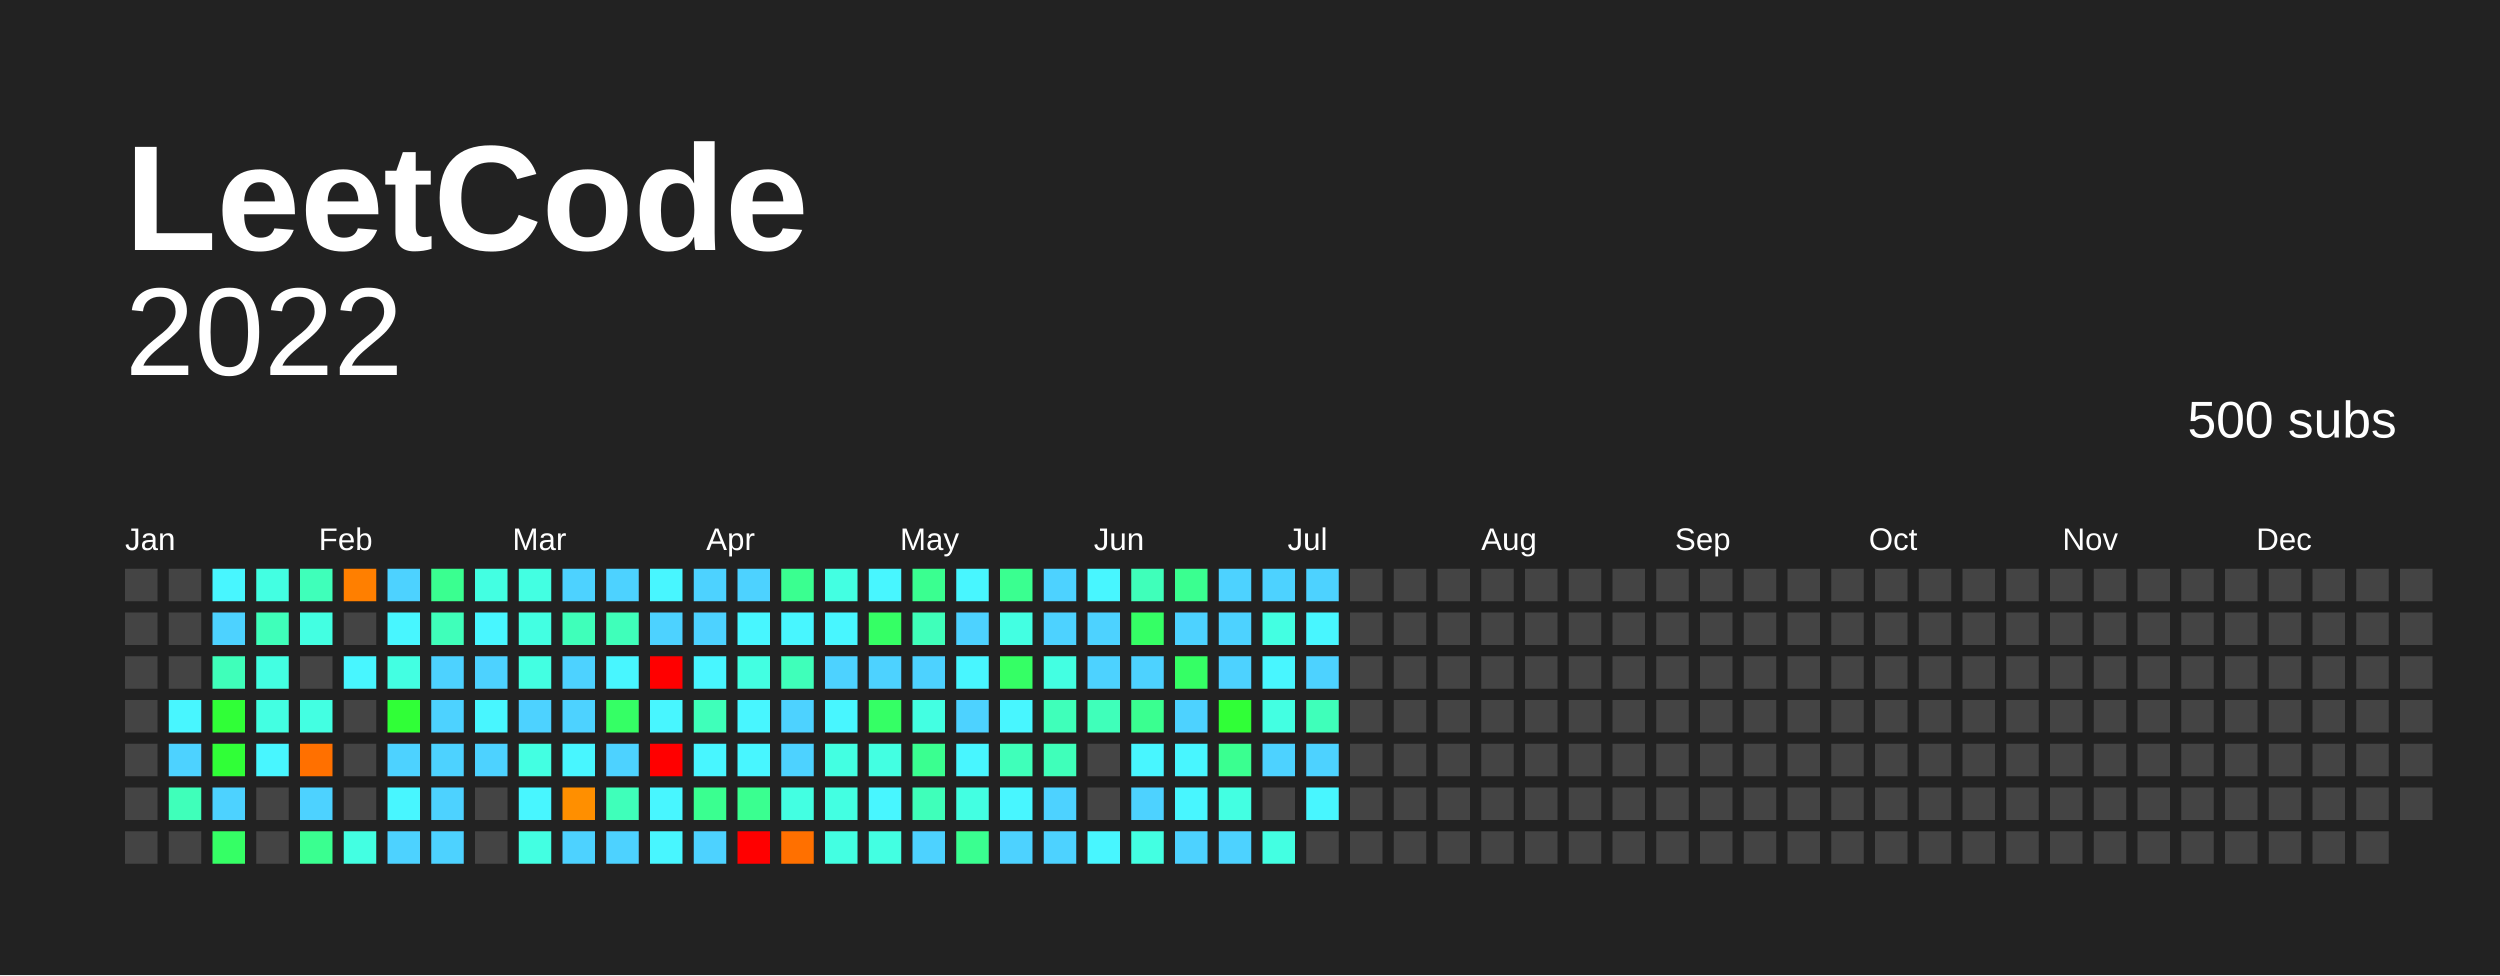
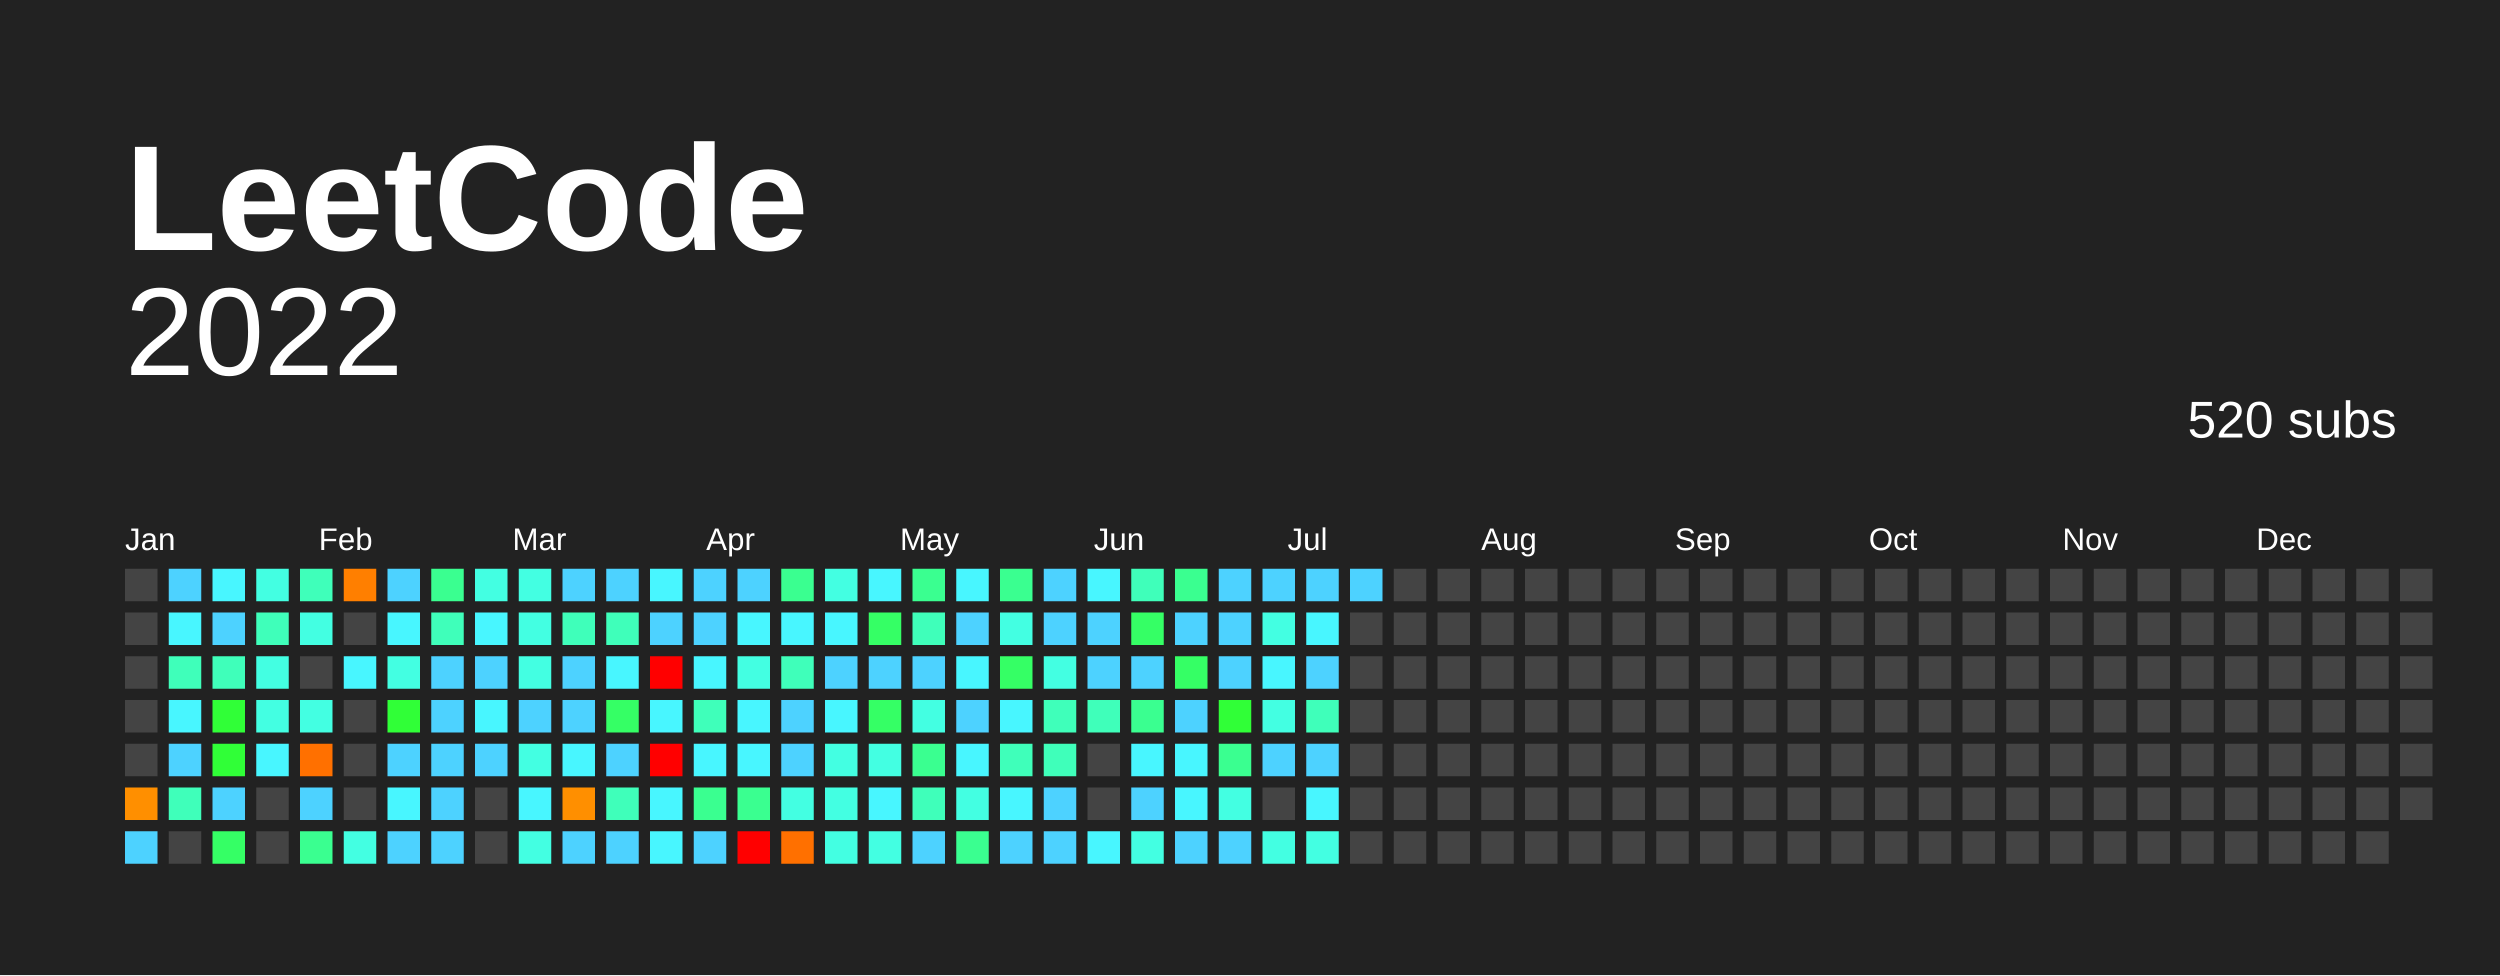
<svg xmlns="http://www.w3.org/2000/svg" baseProfile="full" height="78mm" version="1.1" viewBox="0,0,200,78" width="200mm">
  <defs />
  <rect fill="#222222" height="78" width="200" x="0" y="0" />
  <text fill="#FFFFFF" style="font-size:12px; font-family:Arial; font-weight:bold;" x="10" y="20"> LeetCode</text>
  <text alignment-baseline="hanging" fill="#FFFFFF" style="font-size:10.0px; font-family:Arial;" x="10" y="30">2022</text>
-   <text alignment-baseline="hanging" fill="#FFFFFF" style="font-size:4.125px; font-family:Arial;" x="175" y="35">500 subs</text>
+   <text alignment-baseline="hanging" fill="#FFFFFF" style="font-size:4.125px; font-family:Arial;" x="175" y="35">520 subs</text>
  <text fill="#FFFFFF" style="font-size:2.5px; font-family:Arial" x="10.0" y="44">Jan</text>
  <text fill="#FFFFFF" style="font-size:2.5px; font-family:Arial" x="25.5" y="44">Feb</text>
  <text fill="#FFFFFF" style="font-size:2.5px; font-family:Arial" x="41.0" y="44">Mar</text>
  <text fill="#FFFFFF" style="font-size:2.5px; font-family:Arial" x="56.5" y="44">Apr</text>
  <text fill="#FFFFFF" style="font-size:2.5px; font-family:Arial" x="72.0" y="44">May</text>
  <text fill="#FFFFFF" style="font-size:2.5px; font-family:Arial" x="87.5" y="44">Jun</text>
  <text fill="#FFFFFF" style="font-size:2.5px; font-family:Arial" x="103.0" y="44">Jul</text>
  <text fill="#FFFFFF" style="font-size:2.5px; font-family:Arial" x="118.5" y="44">Aug</text>
  <text fill="#FFFFFF" style="font-size:2.5px; font-family:Arial" x="134.0" y="44">Sep</text>
  <text fill="#FFFFFF" style="font-size:2.5px; font-family:Arial" x="149.5" y="44">Oct</text>
  <text fill="#FFFFFF" style="font-size:2.5px; font-family:Arial" x="165.0" y="44">Nov</text>
  <text fill="#FFFFFF" style="font-size:2.5px; font-family:Arial" x="180.5" y="44">Dec</text>
  <rect fill="#444444" height="2.6" width="2.6" x="10.0" y="45.5" />
  <rect fill="#444444" height="2.6" width="2.6" x="10.0" y="49.0" />
  <rect fill="#444444" height="2.6" width="2.6" x="10.0" y="52.5" />
  <rect fill="#444444" height="2.6" width="2.6" x="10.0" y="56.0" />
  <rect fill="#444444" height="2.6" width="2.6" x="10.0" y="59.5" />
-   <rect fill="#444444" height="2.6" width="2.6" x="10.0" y="63.0" />
-   <rect fill="#444444" height="2.6" width="2.6" x="10.0" y="66.5" />
-   <rect fill="#444444" height="2.6" width="2.6" x="13.5" y="45.5" />
-   <rect fill="#444444" height="2.6" width="2.6" x="13.5" y="49.0" />
-   <rect fill="#444444" height="2.6" width="2.6" x="13.5" y="52.5" />
+   <rect fill="#ff8f00" height="2.6" width="2.6" x="10.0" y="63.0" />
+   <rect fill="#4dd2ff" height="2.6" width="2.6" x="10.0" y="66.5" />
+   <rect fill="#4dd2ff" height="2.6" width="2.6" x="13.5" y="45.5" />
+   <rect fill="#48f6ff" height="2.6" width="2.6" x="13.5" y="49.0" />
+   <rect fill="#3fffba" height="2.6" width="2.6" x="13.5" y="52.5" />
  <rect fill="#48f6ff" height="2.6" width="2.6" x="13.5" y="56.0" />
  <rect fill="#4dd2ff" height="2.6" width="2.6" x="13.5" y="59.5" />
  <rect fill="#3fffba" height="2.6" width="2.6" x="13.5" y="63.0" />
  <rect fill="#444444" height="2.6" width="2.6" x="13.5" y="66.5" />
  <rect fill="#48f6ff" height="2.6" width="2.6" x="17.0" y="45.5" />
  <rect fill="#4dd2ff" height="2.6" width="2.6" x="17.0" y="49.0" />
  <rect fill="#3fffba" height="2.6" width="2.6" x="17.0" y="52.5" />
  <rect fill="#30ff37" height="2.6" width="2.6" x="17.0" y="56.0" />
  <rect fill="#30ff37" height="2.6" width="2.6" x="17.0" y="59.5" />
  <rect fill="#4dd2ff" height="2.6" width="2.6" x="17.0" y="63.0" />
  <rect fill="#35ff65" height="2.6" width="2.6" x="17.0" y="66.5" />
  <rect fill="#43ffe2" height="2.6" width="2.6" x="20.5" y="45.5" />
  <rect fill="#3fffba" height="2.6" width="2.6" x="20.5" y="49.0" />
  <rect fill="#43ffe2" height="2.6" width="2.6" x="20.5" y="52.5" />
  <rect fill="#43ffe2" height="2.6" width="2.6" x="20.5" y="56.0" />
  <rect fill="#48f6ff" height="2.6" width="2.6" x="20.5" y="59.5" />
  <rect fill="#444444" height="2.6" width="2.6" x="20.5" y="63.0" />
  <rect fill="#444444" height="2.6" width="2.6" x="20.5" y="66.5" />
  <rect fill="#3fffba" height="2.6" width="2.6" x="24.0" y="45.5" />
  <rect fill="#43ffe2" height="2.6" width="2.6" x="24.0" y="49.0" />
  <rect fill="#444444" height="2.6" width="2.6" x="24.0" y="52.5" />
  <rect fill="#43ffe2" height="2.6" width="2.6" x="24.0" y="56.0" />
  <rect fill="#ff7000" height="2.6" width="2.6" x="24.0" y="59.5" />
  <rect fill="#4dd2ff" height="2.6" width="2.6" x="24.0" y="63.0" />
  <rect fill="#3aff90" height="2.6" width="2.6" x="24.0" y="66.5" />
  <rect fill="#ff7f00" height="2.6" width="2.6" x="27.5" y="45.5" />
  <rect fill="#444444" height="2.6" width="2.6" x="27.5" y="49.0" />
  <rect fill="#48f6ff" height="2.6" width="2.6" x="27.5" y="52.5" />
  <rect fill="#444444" height="2.6" width="2.6" x="27.5" y="56.0" />
  <rect fill="#444444" height="2.6" width="2.6" x="27.5" y="59.5" />
  <rect fill="#444444" height="2.6" width="2.6" x="27.5" y="63.0" />
  <rect fill="#43ffe2" height="2.6" width="2.6" x="27.5" y="66.5" />
  <rect fill="#4dd2ff" height="2.6" width="2.6" x="31.0" y="45.5" />
  <rect fill="#48f6ff" height="2.6" width="2.6" x="31.0" y="49.0" />
  <rect fill="#43ffe2" height="2.6" width="2.6" x="31.0" y="52.5" />
  <rect fill="#30ff37" height="2.6" width="2.6" x="31.0" y="56.0" />
  <rect fill="#4dd2ff" height="2.6" width="2.6" x="31.0" y="59.5" />
  <rect fill="#48f6ff" height="2.6" width="2.6" x="31.0" y="63.0" />
  <rect fill="#4dd2ff" height="2.6" width="2.6" x="31.0" y="66.5" />
  <rect fill="#3aff90" height="2.6" width="2.6" x="34.5" y="45.5" />
  <rect fill="#3fffba" height="2.6" width="2.6" x="34.5" y="49.0" />
  <rect fill="#4dd2ff" height="2.6" width="2.6" x="34.5" y="52.5" />
  <rect fill="#4dd2ff" height="2.6" width="2.6" x="34.5" y="56.0" />
  <rect fill="#4dd2ff" height="2.6" width="2.6" x="34.5" y="59.5" />
  <rect fill="#4dd2ff" height="2.6" width="2.6" x="34.5" y="63.0" />
  <rect fill="#4dd2ff" height="2.6" width="2.6" x="34.5" y="66.5" />
  <rect fill="#43ffe2" height="2.6" width="2.6" x="38.0" y="45.5" />
  <rect fill="#48f6ff" height="2.6" width="2.6" x="38.0" y="49.0" />
  <rect fill="#4dd2ff" height="2.6" width="2.6" x="38.0" y="52.5" />
  <rect fill="#48f6ff" height="2.6" width="2.6" x="38.0" y="56.0" />
  <rect fill="#4dd2ff" height="2.6" width="2.6" x="38.0" y="59.5" />
  <rect fill="#444444" height="2.6" width="2.6" x="38.0" y="63.0" />
  <rect fill="#444444" height="2.6" width="2.6" x="38.0" y="66.5" />
  <rect fill="#43ffe2" height="2.6" width="2.6" x="41.5" y="45.5" />
  <rect fill="#43ffe2" height="2.6" width="2.6" x="41.5" y="49.0" />
  <rect fill="#43ffe2" height="2.6" width="2.6" x="41.5" y="52.5" />
  <rect fill="#4dd2ff" height="2.6" width="2.6" x="41.5" y="56.0" />
  <rect fill="#43ffe2" height="2.6" width="2.6" x="41.5" y="59.5" />
  <rect fill="#48f6ff" height="2.6" width="2.6" x="41.5" y="63.0" />
  <rect fill="#43ffe2" height="2.6" width="2.6" x="41.5" y="66.5" />
  <rect fill="#4dd2ff" height="2.6" width="2.6" x="45.0" y="45.5" />
  <rect fill="#3fffba" height="2.6" width="2.6" x="45.0" y="49.0" />
  <rect fill="#4dd2ff" height="2.6" width="2.6" x="45.0" y="52.5" />
  <rect fill="#4dd2ff" height="2.6" width="2.6" x="45.0" y="56.0" />
  <rect fill="#48f6ff" height="2.6" width="2.6" x="45.0" y="59.5" />
  <rect fill="#ff8f00" height="2.6" width="2.6" x="45.0" y="63.0" />
  <rect fill="#4dd2ff" height="2.6" width="2.6" x="45.0" y="66.5" />
  <rect fill="#4dd2ff" height="2.6" width="2.6" x="48.5" y="45.5" />
  <rect fill="#3fffba" height="2.6" width="2.6" x="48.5" y="49.0" />
  <rect fill="#48f6ff" height="2.6" width="2.6" x="48.5" y="52.5" />
  <rect fill="#35ff65" height="2.6" width="2.6" x="48.5" y="56.0" />
  <rect fill="#4dd2ff" height="2.6" width="2.6" x="48.5" y="59.5" />
  <rect fill="#3fffba" height="2.6" width="2.6" x="48.5" y="63.0" />
  <rect fill="#4dd2ff" height="2.6" width="2.6" x="48.5" y="66.5" />
  <rect fill="#48f6ff" height="2.6" width="2.6" x="52.0" y="45.5" />
  <rect fill="#4dd2ff" height="2.6" width="2.6" x="52.0" y="49.0" />
  <rect fill="red" height="2.6" width="2.6" x="52.0" y="52.5" />
  <rect fill="#48f6ff" height="2.6" width="2.6" x="52.0" y="56.0" />
  <rect fill="red" height="2.6" width="2.6" x="52.0" y="59.5" />
  <rect fill="#48f6ff" height="2.6" width="2.6" x="52.0" y="63.0" />
  <rect fill="#48f6ff" height="2.6" width="2.6" x="52.0" y="66.5" />
  <rect fill="#4dd2ff" height="2.6" width="2.6" x="55.5" y="45.5" />
  <rect fill="#4dd2ff" height="2.6" width="2.6" x="55.5" y="49.0" />
  <rect fill="#48f6ff" height="2.6" width="2.6" x="55.5" y="52.5" />
  <rect fill="#3fffba" height="2.6" width="2.6" x="55.5" y="56.0" />
  <rect fill="#48f6ff" height="2.6" width="2.6" x="55.5" y="59.5" />
  <rect fill="#3aff90" height="2.6" width="2.6" x="55.5" y="63.0" />
  <rect fill="#4dd2ff" height="2.6" width="2.6" x="55.5" y="66.5" />
  <rect fill="#4dd2ff" height="2.6" width="2.6" x="59.0" y="45.5" />
  <rect fill="#48f6ff" height="2.6" width="2.6" x="59.0" y="49.0" />
  <rect fill="#43ffe2" height="2.6" width="2.6" x="59.0" y="52.5" />
  <rect fill="#48f6ff" height="2.6" width="2.6" x="59.0" y="56.0" />
  <rect fill="#48f6ff" height="2.6" width="2.6" x="59.0" y="59.5" />
  <rect fill="#3aff90" height="2.6" width="2.6" x="59.0" y="63.0" />
  <rect fill="red" height="2.6" width="2.6" x="59.0" y="66.5" />
  <rect fill="#3aff90" height="2.6" width="2.6" x="62.5" y="45.5" />
  <rect fill="#48f6ff" height="2.6" width="2.6" x="62.5" y="49.0" />
  <rect fill="#3fffba" height="2.6" width="2.6" x="62.5" y="52.5" />
  <rect fill="#4dd2ff" height="2.6" width="2.6" x="62.5" y="56.0" />
  <rect fill="#4dd2ff" height="2.6" width="2.6" x="62.5" y="59.5" />
  <rect fill="#43ffe2" height="2.6" width="2.6" x="62.5" y="63.0" />
  <rect fill="#ff7000" height="2.6" width="2.6" x="62.5" y="66.5" />
  <rect fill="#43ffe2" height="2.6" width="2.6" x="66.0" y="45.5" />
  <rect fill="#48f6ff" height="2.6" width="2.6" x="66.0" y="49.0" />
  <rect fill="#4dd2ff" height="2.6" width="2.6" x="66.0" y="52.5" />
  <rect fill="#48f6ff" height="2.6" width="2.6" x="66.0" y="56.0" />
  <rect fill="#43ffe2" height="2.6" width="2.6" x="66.0" y="59.5" />
  <rect fill="#43ffe2" height="2.6" width="2.6" x="66.0" y="63.0" />
  <rect fill="#43ffe2" height="2.6" width="2.6" x="66.0" y="66.5" />
  <rect fill="#48f6ff" height="2.6" width="2.6" x="69.5" y="45.5" />
  <rect fill="#35ff65" height="2.6" width="2.6" x="69.5" y="49.0" />
  <rect fill="#4dd2ff" height="2.6" width="2.6" x="69.5" y="52.5" />
  <rect fill="#35ff65" height="2.6" width="2.6" x="69.5" y="56.0" />
  <rect fill="#43ffe2" height="2.6" width="2.6" x="69.5" y="59.5" />
  <rect fill="#48f6ff" height="2.6" width="2.6" x="69.5" y="63.0" />
  <rect fill="#43ffe2" height="2.6" width="2.6" x="69.5" y="66.5" />
  <rect fill="#3aff90" height="2.6" width="2.6" x="73.0" y="45.5" />
  <rect fill="#3fffba" height="2.6" width="2.6" x="73.0" y="49.0" />
  <rect fill="#4dd2ff" height="2.6" width="2.6" x="73.0" y="52.5" />
  <rect fill="#43ffe2" height="2.6" width="2.6" x="73.0" y="56.0" />
  <rect fill="#3aff90" height="2.6" width="2.6" x="73.0" y="59.5" />
  <rect fill="#3fffba" height="2.6" width="2.6" x="73.0" y="63.0" />
  <rect fill="#4dd2ff" height="2.6" width="2.6" x="73.0" y="66.5" />
  <rect fill="#48f6ff" height="2.6" width="2.6" x="76.5" y="45.5" />
  <rect fill="#4dd2ff" height="2.6" width="2.6" x="76.5" y="49.0" />
  <rect fill="#48f6ff" height="2.6" width="2.6" x="76.5" y="52.5" />
  <rect fill="#4dd2ff" height="2.6" width="2.6" x="76.5" y="56.0" />
  <rect fill="#48f6ff" height="2.6" width="2.6" x="76.5" y="59.5" />
  <rect fill="#43ffe2" height="2.6" width="2.6" x="76.5" y="63.0" />
  <rect fill="#3aff90" height="2.6" width="2.6" x="76.5" y="66.5" />
  <rect fill="#3aff90" height="2.6" width="2.6" x="80.0" y="45.5" />
  <rect fill="#43ffe2" height="2.6" width="2.6" x="80.0" y="49.0" />
  <rect fill="#35ff65" height="2.6" width="2.6" x="80.0" y="52.5" />
  <rect fill="#48f6ff" height="2.6" width="2.6" x="80.0" y="56.0" />
  <rect fill="#3fffba" height="2.6" width="2.6" x="80.0" y="59.5" />
  <rect fill="#48f6ff" height="2.6" width="2.6" x="80.0" y="63.0" />
  <rect fill="#4dd2ff" height="2.6" width="2.6" x="80.0" y="66.5" />
  <rect fill="#4dd2ff" height="2.6" width="2.6" x="83.5" y="45.5" />
  <rect fill="#4dd2ff" height="2.6" width="2.6" x="83.5" y="49.0" />
  <rect fill="#43ffe2" height="2.6" width="2.6" x="83.5" y="52.5" />
  <rect fill="#3fffba" height="2.6" width="2.6" x="83.5" y="56.0" />
  <rect fill="#3fffba" height="2.6" width="2.6" x="83.5" y="59.5" />
  <rect fill="#4dd2ff" height="2.6" width="2.6" x="83.5" y="63.0" />
  <rect fill="#4dd2ff" height="2.6" width="2.6" x="83.5" y="66.5" />
  <rect fill="#48f6ff" height="2.6" width="2.6" x="87.0" y="45.5" />
  <rect fill="#4dd2ff" height="2.6" width="2.6" x="87.0" y="49.0" />
  <rect fill="#4dd2ff" height="2.6" width="2.6" x="87.0" y="52.5" />
  <rect fill="#3fffba" height="2.6" width="2.6" x="87.0" y="56.0" />
  <rect fill="#444444" height="2.6" width="2.6" x="87.0" y="59.5" />
  <rect fill="#444444" height="2.6" width="2.6" x="87.0" y="63.0" />
  <rect fill="#48f6ff" height="2.6" width="2.6" x="87.0" y="66.5" />
  <rect fill="#3fffba" height="2.6" width="2.6" x="90.5" y="45.5" />
  <rect fill="#35ff65" height="2.6" width="2.6" x="90.5" y="49.0" />
  <rect fill="#4dd2ff" height="2.6" width="2.6" x="90.5" y="52.5" />
  <rect fill="#3aff90" height="2.6" width="2.6" x="90.5" y="56.0" />
  <rect fill="#48f6ff" height="2.6" width="2.6" x="90.5" y="59.5" />
  <rect fill="#4dd2ff" height="2.6" width="2.6" x="90.5" y="63.0" />
  <rect fill="#43ffe2" height="2.6" width="2.6" x="90.5" y="66.5" />
  <rect fill="#3aff90" height="2.6" width="2.6" x="94.0" y="45.5" />
  <rect fill="#4dd2ff" height="2.6" width="2.6" x="94.0" y="49.0" />
  <rect fill="#35ff65" height="2.6" width="2.6" x="94.0" y="52.5" />
  <rect fill="#4dd2ff" height="2.6" width="2.6" x="94.0" y="56.0" />
  <rect fill="#48f6ff" height="2.6" width="2.6" x="94.0" y="59.5" />
  <rect fill="#48f6ff" height="2.6" width="2.6" x="94.0" y="63.0" />
  <rect fill="#4dd2ff" height="2.6" width="2.6" x="94.0" y="66.5" />
  <rect fill="#4dd2ff" height="2.6" width="2.6" x="97.5" y="45.5" />
  <rect fill="#4dd2ff" height="2.6" width="2.6" x="97.5" y="49.0" />
  <rect fill="#4dd2ff" height="2.6" width="2.6" x="97.5" y="52.5" />
  <rect fill="#30ff37" height="2.6" width="2.6" x="97.5" y="56.0" />
  <rect fill="#3aff90" height="2.6" width="2.6" x="97.5" y="59.5" />
  <rect fill="#43ffe2" height="2.6" width="2.6" x="97.5" y="63.0" />
  <rect fill="#4dd2ff" height="2.6" width="2.6" x="97.5" y="66.5" />
  <rect fill="#4dd2ff" height="2.6" width="2.6" x="101.0" y="45.5" />
  <rect fill="#43ffe2" height="2.6" width="2.6" x="101.0" y="49.0" />
  <rect fill="#48f6ff" height="2.6" width="2.6" x="101.0" y="52.5" />
  <rect fill="#43ffe2" height="2.6" width="2.6" x="101.0" y="56.0" />
  <rect fill="#4dd2ff" height="2.6" width="2.6" x="101.0" y="59.5" />
  <rect fill="#444444" height="2.6" width="2.6" x="101.0" y="63.0" />
  <rect fill="#43ffe2" height="2.6" width="2.6" x="101.0" y="66.5" />
  <rect fill="#4dd2ff" height="2.6" width="2.6" x="104.5" y="45.5" />
  <rect fill="#48f6ff" height="2.6" width="2.6" x="104.5" y="49.0" />
  <rect fill="#4dd2ff" height="2.6" width="2.6" x="104.5" y="52.5" />
  <rect fill="#3fffba" height="2.6" width="2.6" x="104.5" y="56.0" />
  <rect fill="#4dd2ff" height="2.6" width="2.6" x="104.5" y="59.5" />
  <rect fill="#48f6ff" height="2.6" width="2.6" x="104.5" y="63.0" />
-   <rect fill="#444444" height="2.6" width="2.6" x="104.5" y="66.5" />
-   <rect fill="#444444" height="2.6" width="2.6" x="108.0" y="45.5" />
+   <rect fill="#43ffe2" height="2.6" width="2.6" x="104.5" y="66.5" />
+   <rect fill="#4dd2ff" height="2.6" width="2.6" x="108.0" y="45.5" />
  <rect fill="#444444" height="2.6" width="2.6" x="108.0" y="49.0" />
  <rect fill="#444444" height="2.6" width="2.6" x="108.0" y="52.5" />
  <rect fill="#444444" height="2.6" width="2.6" x="108.0" y="56.0" />
  <rect fill="#444444" height="2.6" width="2.6" x="108.0" y="59.5" />
  <rect fill="#444444" height="2.6" width="2.6" x="108.0" y="63.0" />
  <rect fill="#444444" height="2.6" width="2.6" x="108.0" y="66.5" />
  <rect fill="#444444" height="2.6" width="2.6" x="111.5" y="45.5" />
  <rect fill="#444444" height="2.6" width="2.6" x="111.5" y="49.0" />
  <rect fill="#444444" height="2.6" width="2.6" x="111.5" y="52.5" />
  <rect fill="#444444" height="2.6" width="2.6" x="111.5" y="56.0" />
  <rect fill="#444444" height="2.6" width="2.6" x="111.5" y="59.5" />
  <rect fill="#444444" height="2.6" width="2.6" x="111.5" y="63.0" />
  <rect fill="#444444" height="2.6" width="2.6" x="111.5" y="66.5" />
  <rect fill="#444444" height="2.6" width="2.6" x="115.0" y="45.5" />
  <rect fill="#444444" height="2.6" width="2.6" x="115.0" y="49.0" />
  <rect fill="#444444" height="2.6" width="2.6" x="115.0" y="52.5" />
  <rect fill="#444444" height="2.6" width="2.6" x="115.0" y="56.0" />
  <rect fill="#444444" height="2.6" width="2.6" x="115.0" y="59.5" />
  <rect fill="#444444" height="2.6" width="2.6" x="115.0" y="63.0" />
  <rect fill="#444444" height="2.6" width="2.6" x="115.0" y="66.5" />
  <rect fill="#444444" height="2.6" width="2.6" x="118.5" y="45.5" />
  <rect fill="#444444" height="2.6" width="2.6" x="118.5" y="49.0" />
  <rect fill="#444444" height="2.6" width="2.6" x="118.5" y="52.5" />
  <rect fill="#444444" height="2.6" width="2.6" x="118.5" y="56.0" />
  <rect fill="#444444" height="2.6" width="2.6" x="118.5" y="59.5" />
  <rect fill="#444444" height="2.6" width="2.6" x="118.5" y="63.0" />
  <rect fill="#444444" height="2.6" width="2.6" x="118.5" y="66.5" />
  <rect fill="#444444" height="2.6" width="2.6" x="122.0" y="45.5" />
  <rect fill="#444444" height="2.6" width="2.6" x="122.0" y="49.0" />
  <rect fill="#444444" height="2.6" width="2.6" x="122.0" y="52.5" />
  <rect fill="#444444" height="2.6" width="2.6" x="122.0" y="56.0" />
  <rect fill="#444444" height="2.6" width="2.6" x="122.0" y="59.5" />
  <rect fill="#444444" height="2.6" width="2.6" x="122.0" y="63.0" />
  <rect fill="#444444" height="2.6" width="2.6" x="122.0" y="66.5" />
  <rect fill="#444444" height="2.6" width="2.6" x="125.5" y="45.5" />
  <rect fill="#444444" height="2.6" width="2.6" x="125.5" y="49.0" />
  <rect fill="#444444" height="2.6" width="2.6" x="125.5" y="52.5" />
  <rect fill="#444444" height="2.6" width="2.6" x="125.5" y="56.0" />
  <rect fill="#444444" height="2.6" width="2.6" x="125.5" y="59.5" />
  <rect fill="#444444" height="2.6" width="2.6" x="125.5" y="63.0" />
  <rect fill="#444444" height="2.6" width="2.6" x="125.5" y="66.5" />
  <rect fill="#444444" height="2.6" width="2.6" x="129.0" y="45.5" />
  <rect fill="#444444" height="2.6" width="2.6" x="129.0" y="49.0" />
  <rect fill="#444444" height="2.6" width="2.6" x="129.0" y="52.5" />
  <rect fill="#444444" height="2.6" width="2.6" x="129.0" y="56.0" />
  <rect fill="#444444" height="2.6" width="2.6" x="129.0" y="59.5" />
  <rect fill="#444444" height="2.6" width="2.6" x="129.0" y="63.0" />
  <rect fill="#444444" height="2.6" width="2.6" x="129.0" y="66.5" />
  <rect fill="#444444" height="2.6" width="2.6" x="132.5" y="45.5" />
  <rect fill="#444444" height="2.6" width="2.6" x="132.5" y="49.0" />
  <rect fill="#444444" height="2.6" width="2.6" x="132.5" y="52.5" />
  <rect fill="#444444" height="2.6" width="2.6" x="132.5" y="56.0" />
  <rect fill="#444444" height="2.6" width="2.6" x="132.5" y="59.5" />
  <rect fill="#444444" height="2.6" width="2.6" x="132.5" y="63.0" />
  <rect fill="#444444" height="2.6" width="2.6" x="132.5" y="66.5" />
  <rect fill="#444444" height="2.6" width="2.6" x="136.0" y="45.5" />
  <rect fill="#444444" height="2.6" width="2.6" x="136.0" y="49.0" />
  <rect fill="#444444" height="2.6" width="2.6" x="136.0" y="52.5" />
  <rect fill="#444444" height="2.6" width="2.6" x="136.0" y="56.0" />
  <rect fill="#444444" height="2.6" width="2.6" x="136.0" y="59.5" />
  <rect fill="#444444" height="2.6" width="2.6" x="136.0" y="63.0" />
  <rect fill="#444444" height="2.6" width="2.6" x="136.0" y="66.5" />
  <rect fill="#444444" height="2.6" width="2.6" x="139.5" y="45.5" />
  <rect fill="#444444" height="2.6" width="2.6" x="139.5" y="49.0" />
  <rect fill="#444444" height="2.6" width="2.6" x="139.5" y="52.5" />
  <rect fill="#444444" height="2.6" width="2.6" x="139.5" y="56.0" />
  <rect fill="#444444" height="2.6" width="2.6" x="139.5" y="59.5" />
  <rect fill="#444444" height="2.6" width="2.6" x="139.5" y="63.0" />
  <rect fill="#444444" height="2.6" width="2.6" x="139.5" y="66.5" />
  <rect fill="#444444" height="2.6" width="2.6" x="143.0" y="45.5" />
  <rect fill="#444444" height="2.6" width="2.6" x="143.0" y="49.0" />
  <rect fill="#444444" height="2.6" width="2.6" x="143.0" y="52.5" />
  <rect fill="#444444" height="2.6" width="2.6" x="143.0" y="56.0" />
  <rect fill="#444444" height="2.6" width="2.6" x="143.0" y="59.5" />
  <rect fill="#444444" height="2.6" width="2.6" x="143.0" y="63.0" />
  <rect fill="#444444" height="2.6" width="2.6" x="143.0" y="66.5" />
  <rect fill="#444444" height="2.6" width="2.6" x="146.5" y="45.5" />
  <rect fill="#444444" height="2.6" width="2.6" x="146.5" y="49.0" />
  <rect fill="#444444" height="2.6" width="2.6" x="146.5" y="52.5" />
  <rect fill="#444444" height="2.6" width="2.6" x="146.5" y="56.0" />
  <rect fill="#444444" height="2.6" width="2.6" x="146.5" y="59.5" />
  <rect fill="#444444" height="2.6" width="2.6" x="146.5" y="63.0" />
  <rect fill="#444444" height="2.6" width="2.6" x="146.5" y="66.5" />
  <rect fill="#444444" height="2.6" width="2.6" x="150.0" y="45.5" />
  <rect fill="#444444" height="2.6" width="2.6" x="150.0" y="49.0" />
  <rect fill="#444444" height="2.6" width="2.6" x="150.0" y="52.5" />
  <rect fill="#444444" height="2.6" width="2.6" x="150.0" y="56.0" />
  <rect fill="#444444" height="2.6" width="2.6" x="150.0" y="59.5" />
  <rect fill="#444444" height="2.6" width="2.6" x="150.0" y="63.0" />
  <rect fill="#444444" height="2.6" width="2.6" x="150.0" y="66.5" />
  <rect fill="#444444" height="2.6" width="2.6" x="153.5" y="45.5" />
  <rect fill="#444444" height="2.6" width="2.6" x="153.5" y="49.0" />
  <rect fill="#444444" height="2.6" width="2.6" x="153.5" y="52.5" />
  <rect fill="#444444" height="2.6" width="2.6" x="153.5" y="56.0" />
  <rect fill="#444444" height="2.6" width="2.6" x="153.5" y="59.5" />
  <rect fill="#444444" height="2.6" width="2.6" x="153.5" y="63.0" />
  <rect fill="#444444" height="2.6" width="2.6" x="153.5" y="66.5" />
  <rect fill="#444444" height="2.6" width="2.6" x="157.0" y="45.5" />
  <rect fill="#444444" height="2.6" width="2.6" x="157.0" y="49.0" />
  <rect fill="#444444" height="2.6" width="2.6" x="157.0" y="52.5" />
  <rect fill="#444444" height="2.6" width="2.6" x="157.0" y="56.0" />
  <rect fill="#444444" height="2.6" width="2.6" x="157.0" y="59.5" />
  <rect fill="#444444" height="2.6" width="2.6" x="157.0" y="63.0" />
  <rect fill="#444444" height="2.6" width="2.6" x="157.0" y="66.5" />
  <rect fill="#444444" height="2.6" width="2.6" x="160.5" y="45.5" />
  <rect fill="#444444" height="2.6" width="2.6" x="160.5" y="49.0" />
  <rect fill="#444444" height="2.6" width="2.6" x="160.5" y="52.5" />
  <rect fill="#444444" height="2.6" width="2.6" x="160.5" y="56.0" />
  <rect fill="#444444" height="2.6" width="2.6" x="160.5" y="59.5" />
  <rect fill="#444444" height="2.6" width="2.6" x="160.5" y="63.0" />
  <rect fill="#444444" height="2.6" width="2.6" x="160.5" y="66.5" />
  <rect fill="#444444" height="2.6" width="2.6" x="164.0" y="45.5" />
  <rect fill="#444444" height="2.6" width="2.6" x="164.0" y="49.0" />
  <rect fill="#444444" height="2.6" width="2.6" x="164.0" y="52.5" />
  <rect fill="#444444" height="2.6" width="2.6" x="164.0" y="56.0" />
  <rect fill="#444444" height="2.6" width="2.6" x="164.0" y="59.5" />
  <rect fill="#444444" height="2.6" width="2.6" x="164.0" y="63.0" />
  <rect fill="#444444" height="2.6" width="2.6" x="164.0" y="66.5" />
  <rect fill="#444444" height="2.6" width="2.6" x="167.5" y="45.5" />
  <rect fill="#444444" height="2.6" width="2.6" x="167.5" y="49.0" />
  <rect fill="#444444" height="2.6" width="2.6" x="167.5" y="52.5" />
  <rect fill="#444444" height="2.6" width="2.6" x="167.5" y="56.0" />
  <rect fill="#444444" height="2.6" width="2.6" x="167.5" y="59.5" />
  <rect fill="#444444" height="2.6" width="2.6" x="167.5" y="63.0" />
  <rect fill="#444444" height="2.6" width="2.6" x="167.5" y="66.5" />
  <rect fill="#444444" height="2.6" width="2.6" x="171.0" y="45.5" />
  <rect fill="#444444" height="2.6" width="2.6" x="171.0" y="49.0" />
  <rect fill="#444444" height="2.6" width="2.6" x="171.0" y="52.5" />
  <rect fill="#444444" height="2.6" width="2.6" x="171.0" y="56.0" />
  <rect fill="#444444" height="2.6" width="2.6" x="171.0" y="59.5" />
  <rect fill="#444444" height="2.6" width="2.6" x="171.0" y="63.0" />
  <rect fill="#444444" height="2.6" width="2.6" x="171.0" y="66.5" />
  <rect fill="#444444" height="2.6" width="2.6" x="174.5" y="45.5" />
  <rect fill="#444444" height="2.6" width="2.6" x="174.5" y="49.0" />
  <rect fill="#444444" height="2.6" width="2.6" x="174.5" y="52.5" />
  <rect fill="#444444" height="2.6" width="2.6" x="174.5" y="56.0" />
  <rect fill="#444444" height="2.6" width="2.6" x="174.5" y="59.5" />
  <rect fill="#444444" height="2.6" width="2.6" x="174.5" y="63.0" />
  <rect fill="#444444" height="2.6" width="2.6" x="174.5" y="66.5" />
  <rect fill="#444444" height="2.6" width="2.6" x="178.0" y="45.5" />
  <rect fill="#444444" height="2.6" width="2.6" x="178.0" y="49.0" />
  <rect fill="#444444" height="2.6" width="2.6" x="178.0" y="52.5" />
  <rect fill="#444444" height="2.6" width="2.6" x="178.0" y="56.0" />
  <rect fill="#444444" height="2.6" width="2.6" x="178.0" y="59.5" />
  <rect fill="#444444" height="2.6" width="2.6" x="178.0" y="63.0" />
  <rect fill="#444444" height="2.6" width="2.6" x="178.0" y="66.5" />
  <rect fill="#444444" height="2.6" width="2.6" x="181.5" y="45.5" />
  <rect fill="#444444" height="2.6" width="2.6" x="181.5" y="49.0" />
  <rect fill="#444444" height="2.6" width="2.6" x="181.5" y="52.5" />
  <rect fill="#444444" height="2.6" width="2.6" x="181.5" y="56.0" />
  <rect fill="#444444" height="2.6" width="2.6" x="181.5" y="59.5" />
  <rect fill="#444444" height="2.6" width="2.6" x="181.5" y="63.0" />
  <rect fill="#444444" height="2.6" width="2.6" x="181.5" y="66.5" />
  <rect fill="#444444" height="2.6" width="2.6" x="185.0" y="45.5" />
  <rect fill="#444444" height="2.6" width="2.6" x="185.0" y="49.0" />
  <rect fill="#444444" height="2.6" width="2.6" x="185.0" y="52.5" />
  <rect fill="#444444" height="2.6" width="2.6" x="185.0" y="56.0" />
  <rect fill="#444444" height="2.6" width="2.6" x="185.0" y="59.5" />
  <rect fill="#444444" height="2.6" width="2.6" x="185.0" y="63.0" />
  <rect fill="#444444" height="2.6" width="2.6" x="185.0" y="66.5" />
  <rect fill="#444444" height="2.6" width="2.6" x="188.5" y="45.5" />
  <rect fill="#444444" height="2.6" width="2.6" x="188.5" y="49.0" />
  <rect fill="#444444" height="2.6" width="2.6" x="188.5" y="52.5" />
  <rect fill="#444444" height="2.6" width="2.6" x="188.5" y="56.0" />
  <rect fill="#444444" height="2.6" width="2.6" x="188.5" y="59.5" />
  <rect fill="#444444" height="2.6" width="2.6" x="188.5" y="63.0" />
  <rect fill="#444444" height="2.6" width="2.6" x="188.5" y="66.5" />
  <rect fill="#444444" height="2.6" width="2.6" x="192.0" y="45.5" />
  <rect fill="#444444" height="2.6" width="2.6" x="192.0" y="49.0" />
  <rect fill="#444444" height="2.6" width="2.6" x="192.0" y="52.5" />
  <rect fill="#444444" height="2.6" width="2.6" x="192.0" y="56.0" />
  <rect fill="#444444" height="2.6" width="2.6" x="192.0" y="59.5" />
  <rect fill="#444444" height="2.6" width="2.6" x="192.0" y="63.0" />
</svg>
